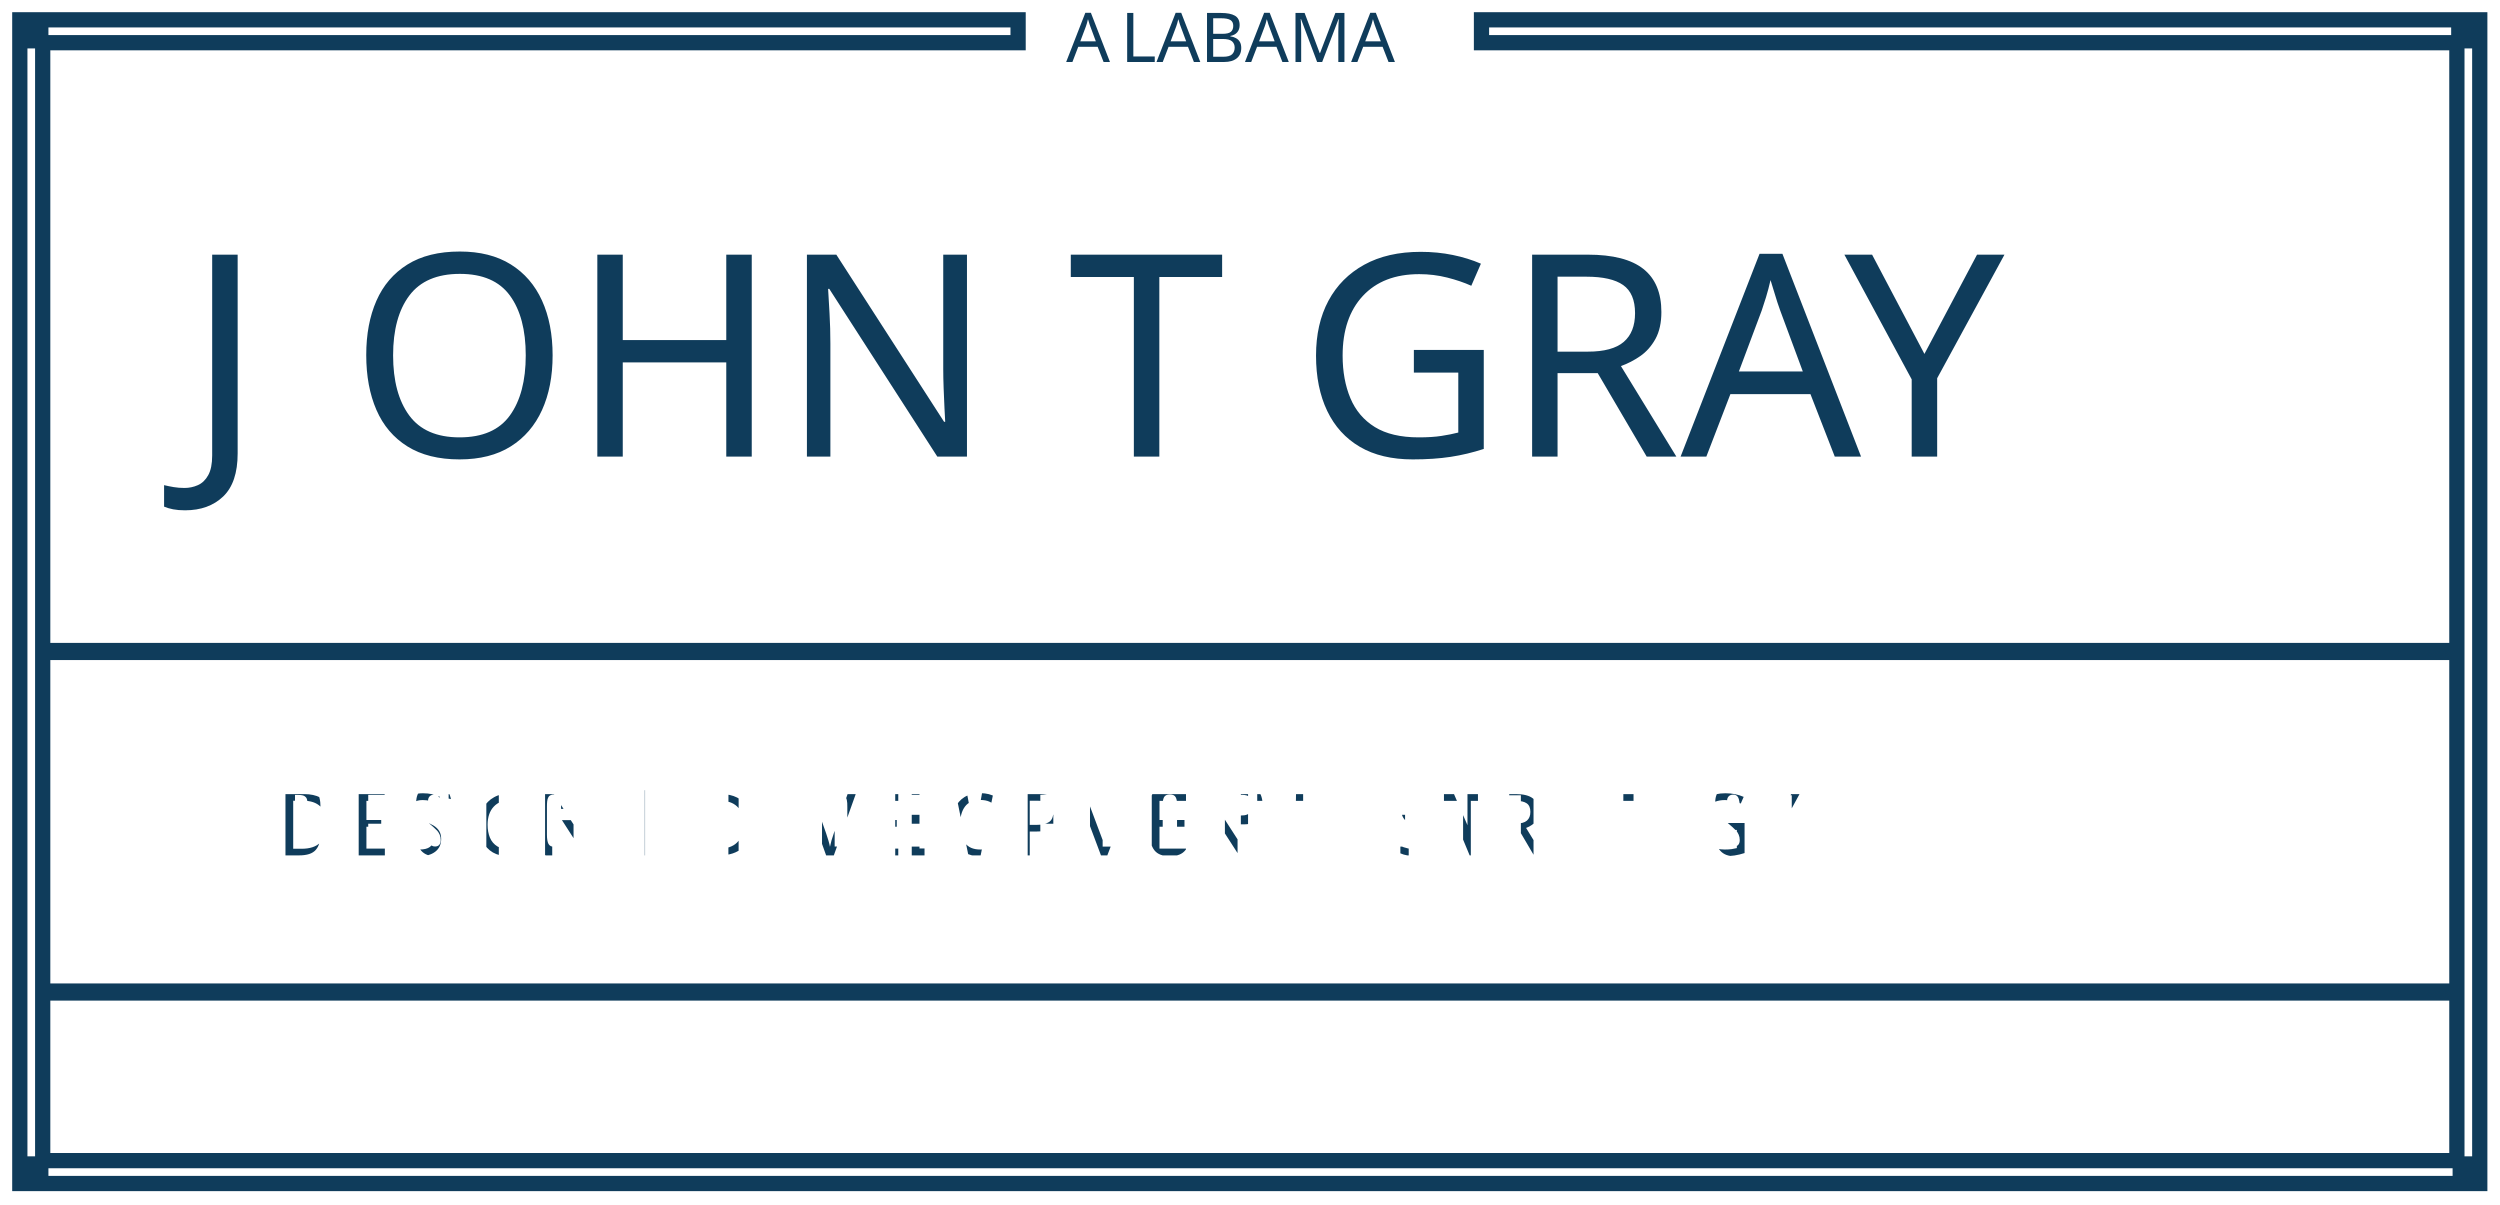
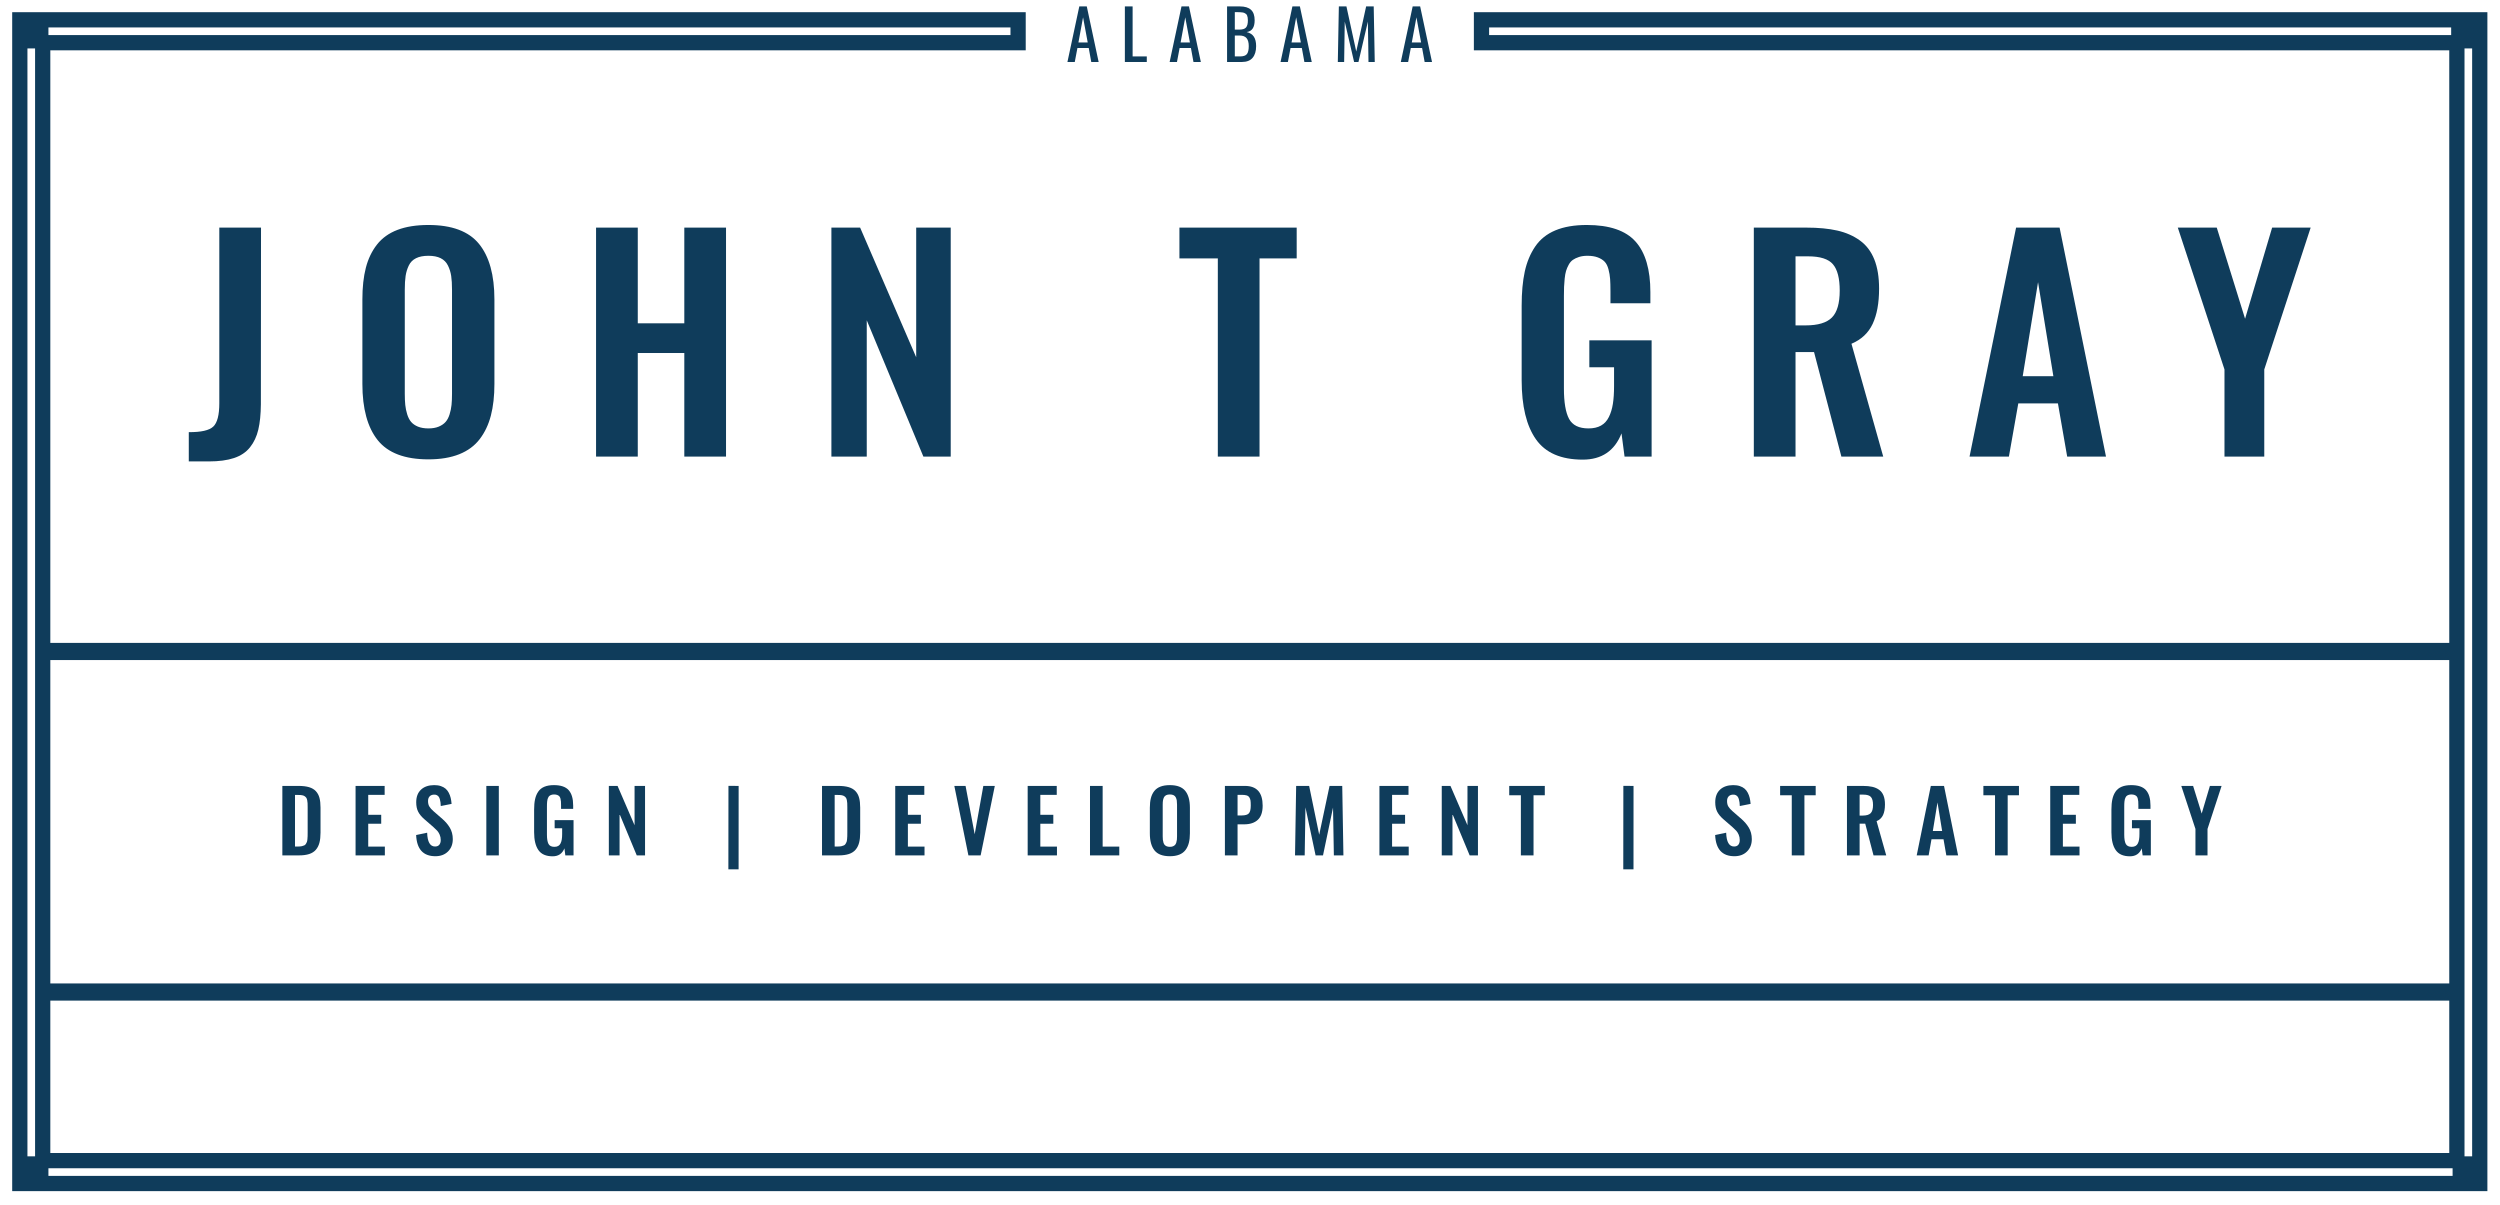
<svg xmlns="http://www.w3.org/2000/svg" width="100%" height="100%" viewBox="0 0 874 421" version="1.1" xml:space="preserve" style="fill-rule:evenodd;clip-rule:evenodd;stroke-linecap:square;stroke-miterlimit:1.5;">
  <g transform="matrix(1,0,0,1,-154.793,-140.455)">
-     <text x="527.523px" y="162.126px" style="font-family:'Oswald-Regular', 'Oswald Regular';font-size:24px;fill:rgb(15,60,91);">A<tspan x="546.524px 563.251px 582.252px 602.026px 621.027px 644.071px " y="162.126px 162.126px 162.126px 162.126px 162.126px 162.126px ">LABAMA</tspan>
-     </text>
+     <path d="M531.812,155.294L535.058,155.294L533.429,146.516L531.812,155.294ZM527.968,162.126L532.117,142.696L534.73,142.696L538.879,162.126L536.3,162.126L535.41,157.227L531.461,157.227L530.535,162.126L527.968,162.126Z" style="fill:rgb(15,60,91);fill-rule:nonzero;" />
+     <path d="M548.047,162.126L548.047,142.696L550.754,142.696L550.754,160.18L555.711,160.18L555.711,162.126L548.047,162.126Z" style="fill:rgb(15,60,91);fill-rule:nonzero;" />
+     <path d="M567.54,155.294L570.786,155.294L569.158,146.516L567.54,155.294ZM563.697,162.126L567.845,142.696L570.458,142.696L574.607,162.126L572.029,162.126L571.138,157.227L567.189,157.227L566.263,162.126L563.697,162.126Z" style="fill:rgb(15,60,91);fill-rule:nonzero;" />
+     <path d="M586.483,150.805L588.076,150.805C589.193,150.805 589.969,150.557 590.402,150.061C590.836,149.565 591.053,148.731 591.053,147.559C591.053,147.176 591.025,146.842 590.971,146.557C590.916,146.272 590.846,146.028 590.76,145.825C590.674,145.622 590.543,145.452 590.367,145.315C590.191,145.178 590.014,145.069 589.834,144.987C589.654,144.905 589.41,144.842 589.102,144.799C588.793,144.757 588.496,144.729 588.211,144.717C587.926,144.706 587.561,144.7 587.115,144.7L586.483,144.7L586.483,150.805ZM586.483,160.18L588.311,160.18C589.483,160.18 590.283,159.905 590.713,159.354C591.143,158.803 591.358,157.876 591.358,156.571C591.358,155.329 591.102,154.401 590.59,153.788C590.078,153.174 589.244,152.868 588.088,152.868L586.483,152.868L586.483,160.18ZM583.775,162.126L583.775,142.696L588.217,142.696C589.983,142.696 591.291,143.09 592.143,143.88C592.994,144.669 593.42,145.895 593.42,147.559C593.42,150.036 592.49,151.403 590.631,151.661C591.779,151.942 592.617,152.483 593.145,153.284C593.672,154.085 593.936,155.18 593.936,156.571C593.936,158.321 593.525,159.684 592.705,160.661C591.885,161.637 590.631,162.126 588.943,162.126L583.775,162.126Z" style="fill:rgb(15,60,91);fill-rule:nonzero;" />
+     <path d="M606.315,155.294L609.561,155.294L607.933,146.516L606.315,155.294ZM602.472,162.126L606.62,142.696L609.233,142.696L613.382,162.126L610.804,162.126L609.913,157.227L605.964,157.227L605.038,162.126L602.472,162.126Z" style="fill:rgb(15,60,91);fill-rule:nonzero;" />
+     <path d="M622.492,162.126L622.855,142.696L625.504,142.696L628.937,158.458L632.394,142.696L635.043,142.696L635.406,162.126L633.215,162.126L633.004,148.005L629.711,162.126L628.187,162.126L624.918,148.005L624.707,162.126L622.492,162.126Z" style="fill:rgb(15,60,91);fill-rule:nonzero;" />
+     <path d="M648.36,155.294L651.606,155.294L649.977,146.516L648.36,155.294ZM644.516,162.126L648.665,142.696L651.278,142.696L655.426,162.126L652.848,162.126L651.958,157.227L648.008,157.227L647.083,162.126L644.516,162.126Z" style="fill:rgb(15,60,91);fill-rule:nonzero;" />
  </g>
  <g transform="matrix(1,0,0,1,-190.606,31.2127)">
    <clipPath id="_clip1">
      <path d="M289.316,267.83L289.316,243.543L294.971,243.543C296.436,243.543 297.661,243.69 298.647,243.983C299.634,244.276 300.425,244.739 301.021,245.374C301.616,246.009 302.039,246.788 302.288,247.711C302.537,248.633 302.661,249.769 302.661,251.116L302.661,259.876C302.661,261.263 302.534,262.44 302.28,263.406C302.026,264.373 301.609,265.193 301.028,265.867C300.447,266.541 299.673,267.037 298.706,267.354C297.739,267.671 296.553,267.83 295.146,267.83L289.316,267.83ZM293.74,264.725L295,264.725C295.439,264.725 295.825,264.686 296.157,264.608C296.489,264.529 296.768,264.437 296.992,264.329C297.217,264.222 297.405,264.046 297.556,263.802C297.708,263.558 297.822,263.333 297.9,263.128C297.979,262.923 298.037,262.613 298.076,262.198C298.115,261.783 298.14,261.429 298.149,261.136C298.159,260.843 298.164,260.408 298.164,259.832L298.164,250.955C298.164,250.379 298.154,249.915 298.135,249.564C298.115,249.212 298.069,248.858 297.996,248.502C297.922,248.145 297.815,247.869 297.673,247.674C297.532,247.479 297.344,247.3 297.109,247.139C296.875,246.978 296.582,246.866 296.23,246.802C295.879,246.739 295.454,246.707 294.956,246.707L293.74,246.707L293.74,264.725ZM314.913,267.83L314.913,243.543L325.079,243.543L325.079,246.663L319.337,246.663L319.337,253.636L323.878,253.636L323.878,256.756L319.337,256.756L319.337,264.769L325.152,264.769L325.152,267.83L314.913,267.83ZM342.824,268.123C338.547,268.123 336.301,265.652 336.086,260.711L339.938,259.905C340.036,263.118 340.954,264.725 342.692,264.725C343.366,264.725 343.867,264.52 344.194,264.109C344.521,263.699 344.685,263.148 344.685,262.454C344.685,261.78 344.563,261.163 344.318,260.601C344.074,260.04 343.791,259.581 343.469,259.224C343.146,258.868 342.688,258.426 342.092,257.899L338.898,255.13C337.961,254.31 337.263,253.458 336.804,252.574C336.345,251.69 336.115,250.584 336.115,249.256C336.115,247.371 336.669,245.906 337.778,244.861C338.886,243.817 340.407,243.284 342.341,243.265C343.229,243.255 344.016,243.365 344.699,243.594C345.383,243.824 345.947,244.131 346.391,244.517C346.835,244.903 347.207,245.384 347.504,245.96C347.802,246.536 348.024,247.134 348.171,247.755C348.317,248.375 348.42,249.066 348.479,249.827L344.699,250.574C344.68,250.086 344.648,249.661 344.604,249.3C344.56,248.939 344.484,248.572 344.377,248.201C344.27,247.83 344.13,247.53 343.959,247.3C343.789,247.071 343.559,246.888 343.271,246.751C342.983,246.614 342.648,246.561 342.268,246.59C341.613,246.629 341.113,246.846 340.766,247.242C340.419,247.637 340.246,248.167 340.246,248.831C340.246,249.612 340.4,250.255 340.708,250.757C341.015,251.26 341.496,251.8 342.15,252.376L345.314,255.13C345.842,255.609 346.301,256.072 346.691,256.522C347.082,256.971 347.456,257.484 347.812,258.06C348.168,258.636 348.439,259.271 348.625,259.964C348.811,260.657 348.903,261.39 348.903,262.161C348.903,263.929 348.344,265.364 347.226,266.468C346.108,267.571 344.641,268.123 342.824,268.123ZM360.628,267.83L360.628,243.543L364.993,243.543L364.993,267.83L360.628,267.83ZM383.808,268.152C381.513,268.152 379.86,267.435 378.849,265.999C377.838,264.564 377.333,262.474 377.333,259.73L377.333,251.819C377.333,250.423 377.443,249.219 377.663,248.209C377.882,247.198 378.251,246.312 378.769,245.55C379.286,244.788 379.999,244.217 380.907,243.836C381.815,243.455 382.929,243.265 384.247,243.265C386.649,243.265 388.373,243.853 389.418,245.03C390.463,246.207 390.985,247.991 390.985,250.384L390.985,251.57L386.752,251.57L386.752,250.311C386.752,249.774 386.74,249.334 386.715,248.992C386.691,248.651 386.632,248.306 386.54,247.96C386.447,247.613 386.313,247.347 386.137,247.161C385.961,246.976 385.722,246.824 385.419,246.707C385.116,246.59 384.745,246.531 384.306,246.531C383.974,246.531 383.678,246.573 383.419,246.656C383.161,246.739 382.943,246.841 382.768,246.963C382.592,247.086 382.443,247.259 382.321,247.484C382.199,247.708 382.106,247.925 382.042,248.135C381.979,248.345 381.93,248.616 381.896,248.948C381.862,249.28 381.84,249.573 381.83,249.827C381.82,250.081 381.815,250.408 381.815,250.809L381.815,260.609C381.815,262.073 381.996,263.145 382.357,263.824C382.719,264.503 383.407,264.842 384.423,264.842C384.95,264.842 385.392,264.742 385.749,264.542C386.105,264.341 386.383,264.039 386.583,263.633C386.784,263.228 386.925,262.764 387.008,262.242C387.091,261.719 387.133,261.087 387.133,260.345L387.133,258.353L384.511,258.353L384.511,255.496L391.117,255.496L391.117,267.83L388.246,267.83L387.924,265.369C387.191,267.225 385.819,268.152 383.808,268.152ZM403.457,267.83L403.457,243.543L406.504,243.543L412.451,257.298L412.451,243.543L416.113,243.543L416.113,267.83L413.213,267.83L407.207,253.372L407.207,267.83L403.457,267.83ZM445.246,272.708L445.275,243.528L448.835,243.543L448.82,272.708L445.246,272.708ZM477.982,267.83L477.982,243.543L483.637,243.543C485.102,243.543 486.327,243.69 487.313,243.983C488.3,244.276 489.091,244.739 489.687,245.374C490.282,246.009 490.705,246.788 490.954,247.711C491.203,248.633 491.327,249.769 491.327,251.116L491.327,259.876C491.327,261.263 491.2,262.44 490.946,263.406C490.692,264.373 490.275,265.193 489.694,265.867C489.113,266.541 488.339,267.037 487.372,267.354C486.405,267.671 485.219,267.83 483.813,267.83L477.982,267.83ZM482.406,264.725L483.666,264.725C484.105,264.725 484.491,264.686 484.823,264.608C485.155,264.529 485.434,264.437 485.658,264.329C485.883,264.222 486.071,264.046 486.222,263.802C486.374,263.558 486.488,263.333 486.566,263.128C486.645,262.923 486.703,262.613 486.742,262.198C486.781,261.783 486.806,261.429 486.815,261.136C486.825,260.843 486.83,260.408 486.83,259.832L486.83,250.955C486.83,250.379 486.82,249.915 486.801,249.564C486.781,249.212 486.735,248.858 486.662,248.502C486.588,248.145 486.481,247.869 486.339,247.674C486.198,247.479 486.01,247.3 485.775,247.139C485.541,246.978 485.248,246.866 484.896,246.802C484.545,246.739 484.12,246.707 483.622,246.707L482.406,246.707L482.406,264.725ZM503.579,267.83L503.579,243.543L513.745,243.543L513.745,246.663L508.003,246.663L508.003,253.636L512.544,253.636L512.544,256.756L508.003,256.756L508.003,264.769L513.818,264.769L513.818,267.83L503.579,267.83ZM529.161,267.83L524.239,243.543L528.165,243.543L531.358,260.447L534.376,243.543L538.39,243.543L533.438,267.83L529.161,267.83ZM549.88,267.83L549.88,243.543L560.046,243.543L560.046,246.663L554.304,246.663L554.304,253.636L558.845,253.636L558.845,256.756L554.304,256.756L554.304,264.769L560.119,264.769L560.119,267.83L549.88,267.83ZM571.668,267.83L571.668,243.543L576.092,243.543L576.092,264.769L581.907,264.769L581.907,267.83L571.668,267.83ZM599.594,268.123C597.094,268.123 595.302,267.444 594.218,266.087C593.134,264.73 592.592,262.742 592.592,260.125L592.592,251.16C592.592,249.871 592.714,248.753 592.958,247.806C593.202,246.859 593.595,246.038 594.137,245.345C594.679,244.651 595.404,244.131 596.313,243.785C597.221,243.438 598.314,243.265 599.594,243.265C602.084,243.265 603.874,243.934 604.962,245.272C606.051,246.609 606.596,248.572 606.596,251.16L606.596,260.125C606.596,261.395 606.471,262.51 606.222,263.472C605.973,264.434 605.578,265.269 605.036,265.977C604.494,266.685 603.769,267.22 602.86,267.581C601.952,267.942 600.863,268.123 599.594,268.123ZM598.48,264.651C598.793,264.778 599.164,264.842 599.594,264.842C600.023,264.842 600.39,264.778 600.692,264.651C600.995,264.525 601.237,264.359 601.417,264.153C601.598,263.948 601.74,263.68 601.842,263.348C601.945,263.016 602.013,262.684 602.047,262.352C602.082,262.02 602.099,261.624 602.099,261.165L602.099,250.135C602.099,249.549 602.069,249.061 602.011,248.67C601.952,248.279 601.837,247.911 601.667,247.564C601.496,247.217 601.239,246.959 600.897,246.788C600.556,246.617 600.121,246.531 599.594,246.531C599.066,246.531 598.629,246.617 598.283,246.788C597.936,246.959 597.68,247.217 597.514,247.564C597.348,247.911 597.235,248.279 597.177,248.67C597.118,249.061 597.089,249.549 597.089,250.135L597.089,261.165C597.089,261.624 597.106,262.02 597.14,262.352C597.174,262.684 597.243,263.016 597.345,263.348C597.448,263.68 597.587,263.948 597.763,264.153C597.938,264.359 598.178,264.525 598.48,264.651ZM623.257,253.87L624.678,253.87C625.928,253.87 626.772,253.624 627.212,253.13C627.651,252.637 627.871,251.732 627.871,250.413C627.871,249.661 627.842,249.08 627.783,248.67C627.725,248.26 627.588,247.886 627.373,247.549C627.158,247.213 626.838,246.981 626.414,246.854C625.989,246.727 625.415,246.663 624.692,246.663L623.257,246.663L623.257,253.87ZM618.833,267.83L618.833,243.543L625.82,243.543C629.961,243.543 632.031,245.843 632.031,250.442C632.031,252.698 631.465,254.351 630.332,255.401C629.199,256.451 627.603,256.976 625.542,256.976L623.257,256.976L623.257,267.83L618.833,267.83ZM643.346,267.83L643.741,243.543L648.282,243.543L651.798,260.609L655.416,243.543L659.854,243.543L660.265,267.83L656.925,267.83L656.632,251.102L653.131,267.83L650.538,267.83L646.993,251.043L646.729,267.83L643.346,267.83ZM672.854,267.83L672.854,243.543L683.02,243.543L683.02,246.663L677.277,246.663L677.277,253.636L681.818,253.636L681.818,256.756L677.277,256.756L677.277,264.769L683.093,264.769L683.093,267.83L672.854,267.83ZM694.642,267.83L694.642,243.543L697.688,243.543L703.636,257.298L703.636,243.543L707.298,243.543L707.298,267.83L704.397,267.83L698.392,253.372L698.392,267.83L694.642,267.83ZM722.304,267.83L722.304,246.81L718.231,246.81L718.231,243.543L730.668,243.543L730.668,246.81L726.728,246.81L726.728,267.83L722.304,267.83ZM758.102,272.708L758.131,243.528L761.69,243.543L761.676,272.708L758.102,272.708ZM796.961,268.123C792.684,268.123 790.438,265.652 790.223,260.711L794.075,259.905C794.173,263.118 795.091,264.725 796.829,264.725C797.503,264.725 798.003,264.52 798.331,264.109C798.658,263.699 798.821,263.148 798.821,262.454C798.821,261.78 798.699,261.163 798.455,260.601C798.211,260.04 797.928,259.581 797.605,259.224C797.283,258.868 796.824,258.426 796.229,257.899L793.035,255.13C792.098,254.31 791.399,253.458 790.94,252.574C790.481,251.69 790.252,250.584 790.252,249.256C790.252,247.371 790.806,245.906 791.915,244.861C793.023,243.817 794.544,243.284 796.478,243.265C797.366,243.255 798.152,243.365 798.836,243.594C799.52,243.824 800.083,244.131 800.528,244.517C800.972,244.903 801.343,245.384 801.641,245.96C801.939,246.536 802.161,247.134 802.308,247.755C802.454,248.375 802.557,249.066 802.615,249.827L798.836,250.574C798.816,250.086 798.785,249.661 798.741,249.3C798.697,248.939 798.621,248.572 798.514,248.201C798.406,247.83 798.267,247.53 798.096,247.3C797.925,247.071 797.696,246.888 797.408,246.751C797.12,246.614 796.785,246.561 796.404,246.59C795.75,246.629 795.25,246.846 794.903,247.242C794.556,247.637 794.383,248.167 794.383,248.831C794.383,249.612 794.537,250.255 794.844,250.757C795.152,251.26 795.633,251.8 796.287,252.376L799.451,255.13C799.979,255.609 800.438,256.072 800.828,256.522C801.219,256.971 801.592,257.484 801.949,258.06C802.305,258.636 802.576,259.271 802.762,259.964C802.947,260.657 803.04,261.39 803.04,262.161C803.04,263.929 802.481,265.364 801.363,266.468C800.245,267.571 798.777,268.123 796.961,268.123ZM817.006,267.83L817.006,246.81L812.934,246.81L812.934,243.543L825.37,243.543L825.37,246.81L821.43,246.81L821.43,267.83L817.006,267.83ZM840.728,253.914L841.797,253.914C843.105,253.914 844.036,253.636 844.587,253.079C845.139,252.523 845.415,251.57 845.415,250.223C845.415,248.924 845.176,247.994 844.697,247.432C844.219,246.871 843.34,246.59 842.061,246.59L840.728,246.59L840.728,253.914ZM836.304,267.83L836.304,243.543L841.87,243.543C843.149,243.543 844.248,243.648 845.166,243.858C846.084,244.068 846.882,244.42 847.561,244.913C848.24,245.406 848.748,246.075 849.084,246.92C849.421,247.764 849.59,248.797 849.59,250.018C849.59,251.541 849.363,252.786 848.909,253.753C848.455,254.72 847.705,255.423 846.66,255.862L850.029,267.83L845.591,267.83L842.69,256.741L840.728,256.741L840.728,267.83L836.304,267.83ZM866.324,259.305L869.576,259.305L867.95,249.329L866.324,259.305ZM860.685,267.83L865.621,243.543L870.235,243.543L875.157,267.83L871.041,267.83L870.06,262.191L865.855,262.191L864.859,267.83L860.685,267.83ZM888.068,267.83L888.068,246.81L883.996,246.81L883.996,243.543L896.433,243.543L896.433,246.81L892.492,246.81L892.492,267.83L888.068,267.83ZM907.366,267.83L907.366,243.543L917.532,243.543L917.532,246.663L911.79,246.663L911.79,253.636L916.331,253.636L916.331,256.756L911.79,256.756L911.79,264.769L917.605,264.769L917.605,267.83L907.366,267.83ZM935.233,268.152C932.938,268.152 931.286,267.435 930.275,265.999C929.264,264.564 928.759,262.474 928.759,259.73L928.759,251.819C928.759,250.423 928.869,249.219 929.088,248.209C929.308,247.198 929.677,246.312 930.194,245.55C930.712,244.788 931.425,244.217 932.333,243.836C933.241,243.455 934.354,243.265 935.673,243.265C938.075,243.265 939.799,243.853 940.844,245.03C941.889,246.207 942.411,247.991 942.411,250.384L942.411,251.57L938.178,251.57L938.178,250.311C938.178,249.774 938.166,249.334 938.141,248.992C938.117,248.651 938.058,248.306 937.965,247.96C937.873,247.613 937.738,247.347 937.563,247.161C937.387,246.976 937.147,246.824 936.845,246.707C936.542,246.59 936.171,246.531 935.731,246.531C935.399,246.531 935.104,246.573 934.845,246.656C934.586,246.739 934.369,246.841 934.193,246.963C934.018,247.086 933.869,247.259 933.747,247.484C933.625,247.708 933.532,247.925 933.468,248.135C933.405,248.345 933.356,248.616 933.322,248.948C933.288,249.28 933.266,249.573 933.256,249.827C933.246,250.081 933.241,250.408 933.241,250.809L933.241,260.609C933.241,262.073 933.422,263.145 933.783,263.824C934.145,264.503 934.833,264.842 935.849,264.842C936.376,264.842 936.818,264.742 937.174,264.542C937.531,264.341 937.809,264.039 938.009,263.633C938.209,263.228 938.351,262.764 938.434,262.242C938.517,261.719 938.559,261.087 938.559,260.345L938.559,258.353L935.937,258.353L935.937,255.496L942.543,255.496L942.543,267.83L939.672,267.83L939.35,265.369C938.617,267.225 937.245,268.152 935.233,268.152ZM958.135,267.83L958.135,258.587L953.184,243.543L957.314,243.543L960.317,253.211L963.188,243.543L967.275,243.543L962.354,258.587L962.354,267.83L958.135,267.83Z" clip-rule="nonzero" />
    </clipPath>
    <g clip-path="url(#_clip1)">
-       <text x="287.5px" y="267.83px" style="font-family:'Oswald-Medium', 'Oswald';font-weight:500;font-size:30px;fill:rgb(15,60,91);">D<tspan x="313.097px 334.885px 358.68px 375.912px 401.641px 426.93px 443.254px 459.842px 476.166px 501.763px 523.551px 548.063px 569.852px 591.171px 617.017px 641.573px 671.037px 692.825px 718.114px 739.785px 756.109px 772.697px 789.021px 812.816px 834.487px 860.128px 883.879px 905.55px 927.338px 952.905px " y="267.83px 267.83px 267.83px 267.83px 267.83px 267.83px 267.83px 267.83px 267.83px 267.83px 267.83px 267.83px 267.83px 267.83px 267.83px 267.83px 267.83px 267.83px 267.83px 267.83px 267.83px 267.83px 267.83px 267.83px 267.83px 267.83px 267.83px 267.83px 267.83px 267.83px ">ESIGN | DEVELOPMENT | STRATEGY</tspan>
-       </text>
+       <path d="M289.316,267.83L289.316,243.543L294.971,243.543C296.436,243.543 297.661,243.69 298.647,243.983C299.634,244.276 300.425,244.739 301.021,245.374C301.616,246.009 302.039,246.788 302.288,247.711C302.537,248.633 302.661,249.769 302.661,251.116L302.661,259.876C302.661,261.263 302.534,262.44 302.28,263.406C302.026,264.373 301.609,265.193 301.028,265.867C300.447,266.541 299.673,267.037 298.706,267.354C297.739,267.671 296.553,267.83 295.146,267.83L289.316,267.83ZM293.74,264.725L295,264.725C295.439,264.725 295.825,264.686 296.157,264.608C296.489,264.529 296.768,264.437 296.992,264.329C297.217,264.222 297.405,264.046 297.556,263.802C297.708,263.558 297.822,263.333 297.9,263.128C297.979,262.923 298.037,262.613 298.076,262.198C298.115,261.783 298.14,261.429 298.149,261.136C298.159,260.843 298.164,260.408 298.164,259.832L298.164,250.955C298.164,250.379 298.154,249.915 298.135,249.564C298.115,249.212 298.069,248.858 297.996,248.502C297.922,248.145 297.815,247.869 297.673,247.674C297.532,247.479 297.344,247.3 297.109,247.139C296.875,246.978 296.582,246.866 296.23,246.802C295.879,246.739 295.454,246.707 294.956,246.707L293.74,246.707L293.74,264.725Z" style="fill:rgb(15,60,91);fill-rule:nonzero;" />
+       <path d="M314.913,267.83L314.913,243.543L325.079,243.543L325.079,246.663L319.337,246.663L319.337,253.636L323.878,253.636L323.878,256.756L319.337,256.756L319.337,264.769L325.152,264.769L325.152,267.83L314.913,267.83Z" style="fill:rgb(15,60,91);fill-rule:nonzero;" />
+       <path d="M342.824,268.123C338.547,268.123 336.301,265.652 336.086,260.711L339.938,259.905C340.036,263.118 340.954,264.725 342.692,264.725C343.366,264.725 343.867,264.52 344.194,264.109C344.521,263.699 344.685,263.148 344.685,262.454C344.685,261.78 344.563,261.163 344.318,260.601C344.074,260.04 343.791,259.581 343.469,259.224C343.146,258.868 342.688,258.426 342.092,257.899L338.898,255.13C337.961,254.31 337.263,253.458 336.804,252.574C336.345,251.69 336.115,250.584 336.115,249.256C336.115,247.371 336.669,245.906 337.778,244.861C338.886,243.817 340.407,243.284 342.341,243.265C343.229,243.255 344.016,243.365 344.699,243.594C345.383,243.824 345.947,244.131 346.391,244.517C346.835,244.903 347.207,245.384 347.504,245.96C347.802,246.536 348.024,247.134 348.171,247.755C348.317,248.375 348.42,249.066 348.479,249.827L344.699,250.574C344.68,250.086 344.648,249.661 344.604,249.3C344.56,248.939 344.484,248.572 344.377,248.201C344.27,247.83 344.13,247.53 343.959,247.3C343.789,247.071 343.559,246.888 343.271,246.751C342.983,246.614 342.648,246.561 342.268,246.59C341.613,246.629 341.113,246.846 340.766,247.242C340.419,247.637 340.246,248.167 340.246,248.831C340.246,249.612 340.4,250.255 340.708,250.757C341.015,251.26 341.496,251.8 342.15,252.376L345.314,255.13C345.842,255.609 346.301,256.072 346.691,256.522C347.082,256.971 347.456,257.484 347.812,258.06C348.168,258.636 348.439,259.271 348.625,259.964C348.811,260.657 348.903,261.39 348.903,262.161C348.903,263.929 348.344,265.364 347.226,266.468C346.108,267.571 344.641,268.123 342.824,268.123Z" style="fill:rgb(15,60,91);fill-rule:nonzero;" />
+       <rect x="360.628" y="243.543" width="4.365" height="24.287" style="fill:rgb(15,60,91);fill-rule:nonzero;" />
+       <path d="M383.808,268.152C381.513,268.152 379.86,267.435 378.849,265.999C377.838,264.564 377.333,262.474 377.333,259.73L377.333,251.819C377.333,250.423 377.443,249.219 377.663,248.209C377.882,247.198 378.251,246.312 378.769,245.55C379.286,244.788 379.999,244.217 380.907,243.836C381.815,243.455 382.929,243.265 384.247,243.265C386.649,243.265 388.373,243.853 389.418,245.03C390.463,246.207 390.985,247.991 390.985,250.384L390.985,251.57L386.752,251.57L386.752,250.311C386.752,249.774 386.74,249.334 386.715,248.992C386.691,248.651 386.632,248.306 386.54,247.96C386.447,247.613 386.313,247.347 386.137,247.161C385.961,246.976 385.722,246.824 385.419,246.707C385.116,246.59 384.745,246.531 384.306,246.531C383.974,246.531 383.678,246.573 383.419,246.656C383.161,246.739 382.943,246.841 382.768,246.963C382.592,247.086 382.443,247.259 382.321,247.484C382.199,247.708 382.106,247.925 382.042,248.135C381.979,248.345 381.93,248.616 381.896,248.948C381.862,249.28 381.84,249.573 381.83,249.827C381.82,250.081 381.815,250.408 381.815,250.809L381.815,260.609C381.815,262.073 381.996,263.145 382.357,263.824C382.719,264.503 383.407,264.842 384.423,264.842C384.95,264.842 385.392,264.742 385.749,264.542C386.105,264.341 386.383,264.039 386.583,263.633C386.784,263.228 386.925,262.764 387.008,262.242C387.091,261.719 387.133,261.087 387.133,260.345L387.133,258.353L384.511,258.353L384.511,255.496L391.117,255.496L391.117,267.83L388.246,267.83L387.924,265.369C387.191,267.225 385.819,268.152 383.808,268.152Z" style="fill:rgb(15,60,91);fill-rule:nonzero;" />
+       <path d="M403.457,267.83L403.457,243.543L406.504,243.543L412.451,257.298L412.451,243.543L416.113,243.543L416.113,267.83L413.213,267.83L407.207,253.372L407.207,267.83L403.457,267.83Z" style="fill:rgb(15,60,91);fill-rule:nonzero;" />
+       <path d="M445.246,272.708L445.275,243.528L448.835,243.543L448.82,272.708L445.246,272.708Z" style="fill:rgb(15,60,91);fill-rule:nonzero;" />
+       <path d="M477.982,267.83L477.982,243.543L483.637,243.543C485.102,243.543 486.327,243.69 487.313,243.983C488.3,244.276 489.091,244.739 489.687,245.374C490.282,246.009 490.705,246.788 490.954,247.711C491.203,248.633 491.327,249.769 491.327,251.116L491.327,259.876C491.327,261.263 491.2,262.44 490.946,263.406C490.692,264.373 490.275,265.193 489.694,265.867C489.113,266.541 488.339,267.037 487.372,267.354C486.405,267.671 485.219,267.83 483.813,267.83L477.982,267.83ZM482.406,264.725L483.666,264.725C484.105,264.725 484.491,264.686 484.823,264.608C485.155,264.529 485.434,264.437 485.658,264.329C485.883,264.222 486.071,264.046 486.222,263.802C486.374,263.558 486.488,263.333 486.566,263.128C486.645,262.923 486.703,262.613 486.742,262.198C486.781,261.783 486.806,261.429 486.815,261.136C486.825,260.843 486.83,260.408 486.83,259.832L486.83,250.955C486.83,250.379 486.82,249.915 486.801,249.564C486.781,249.212 486.735,248.858 486.662,248.502C486.588,248.145 486.481,247.869 486.339,247.674C486.198,247.479 486.01,247.3 485.775,247.139C485.541,246.978 485.248,246.866 484.896,246.802C484.545,246.739 484.12,246.707 483.622,246.707L482.406,246.707L482.406,264.725Z" style="fill:rgb(15,60,91);fill-rule:nonzero;" />
+       <path d="M503.579,267.83L503.579,243.543L513.745,243.543L513.745,246.663L508.003,246.663L508.003,253.636L512.544,253.636L512.544,256.756L508.003,256.756L508.003,264.769L513.818,264.769L513.818,267.83L503.579,267.83Z" style="fill:rgb(15,60,91);fill-rule:nonzero;" />
+       <path d="M529.161,267.83L524.239,243.543L528.165,243.543L531.358,260.447L534.376,243.543L538.39,243.543L533.438,267.83L529.161,267.83Z" style="fill:rgb(15,60,91);fill-rule:nonzero;" />
+       <path d="M549.88,267.83L549.88,243.543L560.046,243.543L560.046,246.663L554.304,246.663L554.304,253.636L558.845,253.636L558.845,256.756L554.304,256.756L554.304,264.769L560.119,264.769L560.119,267.83L549.88,267.83Z" style="fill:rgb(15,60,91);fill-rule:nonzero;" />
+       <path d="M571.668,267.83L571.668,243.543L576.092,243.543L576.092,264.769L581.907,264.769L581.907,267.83L571.668,267.83Z" style="fill:rgb(15,60,91);fill-rule:nonzero;" />
+       <path d="M599.594,268.123C597.094,268.123 595.302,267.444 594.218,266.087C593.134,264.73 592.592,262.742 592.592,260.125L592.592,251.16C592.592,249.871 592.714,248.753 592.958,247.806C593.202,246.859 593.595,246.038 594.137,245.345C594.679,244.651 595.404,244.131 596.313,243.785C597.221,243.438 598.314,243.265 599.594,243.265C602.084,243.265 603.874,243.934 604.962,245.272C606.051,246.609 606.596,248.572 606.596,251.16L606.596,260.125C606.596,261.395 606.471,262.51 606.222,263.472C605.973,264.434 605.578,265.269 605.036,265.977C604.494,266.685 603.769,267.22 602.86,267.581C601.952,267.942 600.863,268.123 599.594,268.123ZM598.48,264.651C598.793,264.778 599.164,264.842 599.594,264.842C600.023,264.842 600.39,264.778 600.692,264.651C600.995,264.525 601.237,264.359 601.417,264.153C601.598,263.948 601.74,263.68 601.842,263.348C601.945,263.016 602.013,262.684 602.047,262.352C602.082,262.02 602.099,261.624 602.099,261.165L602.099,250.135C602.099,249.549 602.069,249.061 602.011,248.67C601.952,248.279 601.837,247.911 601.667,247.564C601.496,247.217 601.239,246.959 600.897,246.788C600.556,246.617 600.121,246.531 599.594,246.531C599.066,246.531 598.629,246.617 598.283,246.788C597.936,246.959 597.68,247.217 597.514,247.564C597.348,247.911 597.235,248.279 597.177,248.67C597.118,249.061 597.089,249.549 597.089,250.135L597.089,261.165C597.089,261.624 597.106,262.02 597.14,262.352C597.174,262.684 597.243,263.016 597.345,263.348C597.448,263.68 597.587,263.948 597.763,264.153C597.938,264.359 598.178,264.525 598.48,264.651Z" style="fill:rgb(15,60,91);fill-rule:nonzero;" />
+       <path d="M623.257,253.87L624.678,253.87C625.928,253.87 626.772,253.624 627.212,253.13C627.651,252.637 627.871,251.732 627.871,250.413C627.871,249.661 627.842,249.08 627.783,248.67C627.725,248.26 627.588,247.886 627.373,247.549C627.158,247.213 626.838,246.981 626.414,246.854C625.989,246.727 625.415,246.663 624.692,246.663L623.257,246.663L623.257,253.87ZM618.833,267.83L618.833,243.543L625.82,243.543C629.961,243.543 632.031,245.843 632.031,250.442C632.031,252.698 631.465,254.351 630.332,255.401C629.199,256.451 627.603,256.976 625.542,256.976L623.257,256.976L623.257,267.83L618.833,267.83Z" style="fill:rgb(15,60,91);fill-rule:nonzero;" />
+       <path d="M643.346,267.83L643.741,243.543L648.282,243.543L651.798,260.609L655.416,243.543L659.854,243.543L660.265,267.83L656.925,267.83L656.632,251.102L653.131,267.83L650.538,267.83L646.993,251.043L646.729,267.83L643.346,267.83Z" style="fill:rgb(15,60,91);fill-rule:nonzero;" />
+       <path d="M672.854,267.83L672.854,243.543L683.02,243.543L683.02,246.663L677.277,246.663L677.277,253.636L681.818,253.636L681.818,256.756L677.277,256.756L677.277,264.769L683.093,264.769L683.093,267.83L672.854,267.83Z" style="fill:rgb(15,60,91);fill-rule:nonzero;" />
+       <path d="M694.642,267.83L694.642,243.543L697.688,243.543L703.636,257.298L703.636,243.543L707.298,243.543L707.298,267.83L704.397,267.83L698.392,253.372L698.392,267.83L694.642,267.83Z" style="fill:rgb(15,60,91);fill-rule:nonzero;" />
+       <path d="M722.304,267.83L722.304,246.81L718.231,246.81L718.231,243.543L730.668,243.543L730.668,246.81L726.728,246.81L726.728,267.83L722.304,267.83Z" style="fill:rgb(15,60,91);fill-rule:nonzero;" />
+       <path d="M758.102,272.708L758.131,243.528L761.69,243.543L761.676,272.708L758.102,272.708Z" style="fill:rgb(15,60,91);fill-rule:nonzero;" />
+       <path d="M796.961,268.123C792.684,268.123 790.438,265.652 790.223,260.711L794.075,259.905C794.173,263.118 795.091,264.725 796.829,264.725C797.503,264.725 798.003,264.52 798.331,264.109C798.658,263.699 798.821,263.148 798.821,262.454C798.821,261.78 798.699,261.163 798.455,260.601C798.211,260.04 797.928,259.581 797.605,259.224C797.283,258.868 796.824,258.426 796.229,257.899L793.035,255.13C792.098,254.31 791.399,253.458 790.94,252.574C790.481,251.69 790.252,250.584 790.252,249.256C790.252,247.371 790.806,245.906 791.915,244.861C793.023,243.817 794.544,243.284 796.478,243.265C797.366,243.255 798.152,243.365 798.836,243.594C799.52,243.824 800.083,244.131 800.528,244.517C800.972,244.903 801.343,245.384 801.641,245.96C801.939,246.536 802.161,247.134 802.308,247.755C802.454,248.375 802.557,249.066 802.615,249.827L798.836,250.574C798.816,250.086 798.785,249.661 798.741,249.3C798.697,248.939 798.621,248.572 798.514,248.201C798.406,247.83 798.267,247.53 798.096,247.3C797.925,247.071 797.696,246.888 797.408,246.751C797.12,246.614 796.785,246.561 796.404,246.59C795.75,246.629 795.25,246.846 794.903,247.242C794.556,247.637 794.383,248.167 794.383,248.831C794.383,249.612 794.537,250.255 794.844,250.757C795.152,251.26 795.633,251.8 796.287,252.376L799.451,255.13C799.979,255.609 800.438,256.072 800.828,256.522C801.219,256.971 801.592,257.484 801.949,258.06C802.305,258.636 802.576,259.271 802.762,259.964C802.947,260.657 803.04,261.39 803.04,262.161C803.04,263.929 802.481,265.364 801.363,266.468C800.245,267.571 798.777,268.123 796.961,268.123Z" style="fill:rgb(15,60,91);fill-rule:nonzero;" />
+       <path d="M817.006,267.83L817.006,246.81L812.934,246.81L812.934,243.543L825.37,243.543L825.37,246.81L821.43,246.81L821.43,267.83L817.006,267.83Z" style="fill:rgb(15,60,91);fill-rule:nonzero;" />
+       <path d="M840.728,253.914L841.797,253.914C843.105,253.914 844.036,253.636 844.587,253.079C845.139,252.523 845.415,251.57 845.415,250.223C845.415,248.924 845.176,247.994 844.697,247.432C844.219,246.871 843.34,246.59 842.061,246.59L840.728,246.59L840.728,253.914ZM836.304,267.83L836.304,243.543L841.87,243.543C843.149,243.543 844.248,243.648 845.166,243.858C846.084,244.068 846.882,244.42 847.561,244.913C848.24,245.406 848.748,246.075 849.084,246.92C849.421,247.764 849.59,248.797 849.59,250.018C849.59,251.541 849.363,252.786 848.909,253.753C848.455,254.72 847.705,255.423 846.66,255.862L850.029,267.83L845.591,267.83L842.69,256.741L840.728,256.741L840.728,267.83L836.304,267.83Z" style="fill:rgb(15,60,91);fill-rule:nonzero;" />
+       <path d="M866.324,259.305L869.576,259.305L867.95,249.329L866.324,259.305ZM860.685,267.83L865.621,243.543L870.235,243.543L875.157,267.83L871.041,267.83L870.06,262.191L865.855,262.191L864.859,267.83L860.685,267.83Z" style="fill:rgb(15,60,91);fill-rule:nonzero;" />
+       <path d="M888.068,267.83L888.068,246.81L883.996,246.81L883.996,243.543L896.433,243.543L896.433,246.81L892.492,246.81L892.492,267.83L888.068,267.83Z" style="fill:rgb(15,60,91);fill-rule:nonzero;" />
+       <path d="M907.366,267.83L907.366,243.543L917.532,243.543L917.532,246.663L911.79,246.663L911.79,253.636L916.331,253.636L916.331,256.756L911.79,256.756L911.79,264.769L917.605,264.769L917.605,267.83L907.366,267.83Z" style="fill:rgb(15,60,91);fill-rule:nonzero;" />
+       <path d="M935.233,268.152C932.938,268.152 931.286,267.435 930.275,265.999C929.264,264.564 928.759,262.474 928.759,259.73L928.759,251.819C928.759,250.423 928.869,249.219 929.088,248.209C929.308,247.198 929.677,246.312 930.194,245.55C930.712,244.788 931.425,244.217 932.333,243.836C933.241,243.455 934.354,243.265 935.673,243.265C938.075,243.265 939.799,243.853 940.844,245.03C941.889,246.207 942.411,247.991 942.411,250.384L942.411,251.57L938.178,251.57L938.178,250.311C938.178,249.774 938.166,249.334 938.141,248.992C938.117,248.651 938.058,248.306 937.965,247.96C937.873,247.613 937.738,247.347 937.563,247.161C937.387,246.976 937.147,246.824 936.845,246.707C936.542,246.59 936.171,246.531 935.731,246.531C935.399,246.531 935.104,246.573 934.845,246.656C934.586,246.739 934.369,246.841 934.193,246.963C934.018,247.086 933.869,247.259 933.747,247.484C933.625,247.708 933.532,247.925 933.468,248.135C933.405,248.345 933.356,248.616 933.322,248.948C933.288,249.28 933.266,249.573 933.256,249.827C933.246,250.081 933.241,250.408 933.241,250.809L933.241,260.609C933.241,262.073 933.422,263.145 933.783,263.824C934.145,264.503 934.833,264.842 935.849,264.842C936.376,264.842 936.818,264.742 937.174,264.542C937.531,264.341 937.809,264.039 938.009,263.633C938.209,263.228 938.351,262.764 938.434,262.242C938.517,261.719 938.559,261.087 938.559,260.345L938.559,258.353L935.937,258.353L935.937,255.496L942.543,255.496L942.543,267.83L939.672,267.83L939.35,265.369C938.617,267.225 937.245,268.152 935.233,268.152Z" style="fill:rgb(15,60,91);fill-rule:nonzero;" />
+       <path d="M958.135,267.83L958.135,258.587L953.184,243.543L957.314,243.543L960.317,253.211L963.188,243.543L967.275,243.543L962.354,258.587L962.354,267.83L958.135,267.83Z" style="fill:rgb(15,60,91);fill-rule:nonzero;" />
    </g>
  </g>
  <g transform="matrix(1,0,0,1,-257.471,-108.206)">
-     <text x="322.553px" y="267.83px" style="font-family:'Oswald-Medium', 'Oswald';font-weight:500;font-size:98.882px;fill:rgb(15,60,91);">J<tspan x="379.478px 459.723px 542.141px 620.551px 669.413px 735.898px 784.76px 864.619px 944.188px 1017.92px " y="267.83px 267.83px 267.83px 267.83px 267.83px 267.83px 267.83px 267.83px 267.83px 267.83px ">OHN T GRAY</tspan>
-     </text>
+     <path d="M323.47,269.52L323.47,259.284C327.751,259.316 330.6,258.673 332.016,257.353C333.433,256.033 334.141,253.313 334.141,249.193L334.141,187.778L348.722,187.778L348.674,249.531C348.641,253.04 348.344,255.993 347.78,258.391C347.217,260.789 346.251,262.849 344.883,264.571C343.515,266.293 341.649,267.549 339.283,268.337C336.917,269.126 333.98,269.52 330.471,269.52L323.47,269.52Z" style="fill:rgb(15,60,91);fill-rule:nonzero;" />
+     <path d="M407.24,268.796C399,268.796 393.093,266.559 389.52,262.085C385.948,257.61 384.161,251.06 384.161,242.434L384.161,212.885C384.161,208.636 384.564,204.95 385.368,201.828C386.173,198.706 387.468,196.002 389.255,193.717C391.041,191.431 393.431,189.717 396.425,188.575C399.418,187.432 403.023,186.861 407.24,186.861C415.448,186.861 421.347,189.066 424.936,193.475C428.525,197.885 430.319,204.355 430.319,212.885L430.319,242.434C430.319,246.618 429.909,250.296 429.088,253.466C428.267,256.637 426.963,259.389 425.177,261.722C423.391,264.056 421.001,265.818 418.007,267.009C415.014,268.2 411.425,268.796 407.24,268.796ZM403.571,257.353C404.601,257.771 405.824,257.981 407.24,257.981C408.656,257.981 409.863,257.771 410.861,257.353C411.859,256.934 412.656,256.387 413.251,255.711C413.847,255.035 414.313,254.15 414.651,253.056C414.989,251.961 415.215,250.867 415.327,249.773C415.44,248.678 415.496,247.375 415.496,245.862L415.496,209.505C415.496,207.574 415.4,205.964 415.207,204.677C415.014,203.389 414.635,202.174 414.072,201.032C413.509,199.889 412.664,199.036 411.537,198.473C410.411,197.909 408.978,197.628 407.24,197.628C405.502,197.628 404.062,197.909 402.919,198.473C401.776,199.036 400.931,199.889 400.384,201.032C399.837,202.174 399.467,203.389 399.274,204.677C399.08,205.964 398.984,207.574 398.984,209.505L398.984,245.862C398.984,247.375 399.04,248.678 399.153,249.773C399.265,250.867 399.491,251.961 399.829,253.056C400.167,254.15 400.625,255.035 401.205,255.711C401.784,256.387 402.573,256.934 403.571,257.353Z" style="fill:rgb(15,60,91);fill-rule:nonzero;" />
+     <path d="M465.855,267.83L465.855,187.778L480.436,187.778L480.436,221.238L496.707,221.238L496.707,187.778L511.289,187.778L511.289,267.83L496.707,267.83L496.707,231.618L480.436,231.618L480.436,267.83L465.855,267.83Z" style="fill:rgb(15,60,91);fill-rule:nonzero;" />
+     <path d="M548.128,267.83L548.128,187.778L558.171,187.778L577.773,233.115L577.773,187.778L589.844,187.778L589.844,267.83L580.284,267.83L560.488,220.176L560.488,267.83L548.128,267.83Z" style="fill:rgb(15,60,91);fill-rule:nonzero;" />
+     <path d="M683.222,267.83L683.222,198.545L669.799,198.545L669.799,187.778L710.791,187.778L710.791,198.545L697.803,198.545L697.803,267.83L683.222,267.83Z" style="fill:rgb(15,60,91);fill-rule:nonzero;" />
+     <path d="M810.784,268.892C803.22,268.892 797.772,266.527 794.44,261.795C791.109,257.063 789.443,250.175 789.443,241.13L789.443,215.058C789.443,210.455 789.805,206.487 790.529,203.156C791.254,199.825 792.469,196.903 794.175,194.393C795.881,191.882 798.23,189.999 801.224,188.744C804.217,187.488 807.887,186.861 812.232,186.861C820.151,186.861 825.832,188.8 829.276,192.679C832.72,196.557 834.442,202.44 834.442,210.326L834.442,214.237L820.489,214.237L820.489,210.085C820.489,208.314 820.448,206.866 820.368,205.739C820.287,204.613 820.094,203.478 819.789,202.335C819.483,201.193 819.04,200.315 818.461,199.704C817.881,199.092 817.093,198.593 816.095,198.207C815.097,197.821 813.874,197.628 812.425,197.628C811.331,197.628 810.357,197.764 809.504,198.038C808.651,198.312 807.935,198.65 807.356,199.052C806.776,199.454 806.286,200.026 805.883,200.766C805.481,201.506 805.175,202.223 804.966,202.915C804.757,203.607 804.596,204.5 804.483,205.594C804.37,206.689 804.298,207.654 804.266,208.491C804.234,209.328 804.217,210.406 804.217,211.726L804.217,244.027C804.217,248.855 804.813,252.388 806.004,254.625C807.195,256.862 809.464,257.981 812.812,257.981C814.55,257.981 816.006,257.651 817.181,256.991C818.356,256.331 819.274,255.333 819.933,253.997C820.593,252.661 821.06,251.133 821.334,249.41C821.607,247.688 821.744,245.604 821.744,243.158L821.744,236.592L813.101,236.592L813.101,227.176L834.877,227.176L834.877,267.83L825.413,267.83L824.351,259.719C821.937,265.835 817.415,268.892 810.784,268.892Z" style="fill:rgb(15,60,91);fill-rule:nonzero;" />
+     <path d="M885.187,221.962L888.712,221.962C893.025,221.962 896.091,221.045 897.909,219.21C899.728,217.375 900.637,214.237 900.637,209.795C900.637,205.514 899.849,202.448 898.271,200.597C896.694,198.746 893.797,197.821 889.581,197.821L885.187,197.821L885.187,221.962ZM870.606,267.83L870.606,187.778L888.953,187.778C893.17,187.778 896.791,188.124 899.817,188.816C902.842,189.508 905.474,190.667 907.711,192.292C909.948,193.918 911.622,196.123 912.732,198.907C913.843,201.691 914.398,205.095 914.398,209.119C914.398,214.14 913.649,218.244 912.153,221.431C910.656,224.617 908.185,226.935 904.741,228.384L915.846,267.83L901.217,267.83L891.657,231.28L885.187,231.28L885.187,267.83L870.606,267.83Z" style="fill:rgb(15,60,91);fill-rule:nonzero;" />
+     <path d="M964.611,239.73L975.33,239.73L969.971,206.85L964.611,239.73ZM946.023,267.83L962.294,187.778L977.503,187.778L993.726,267.83L980.158,267.83L976.923,249.241L963.066,249.241L959.783,267.83L946.023,267.83Z" style="fill:rgb(15,60,91);fill-rule:nonzero;" />
+     <path d="M1035.15,267.83L1035.15,237.364L1018.83,187.778L1032.45,187.778L1042.35,219.644L1051.81,187.778L1065.28,187.778L1049.06,237.364L1049.06,267.83L1035.15,267.83Z" style="fill:rgb(15,60,91);fill-rule:nonzero;" />
  </g>
  <g transform="matrix(1.02433,2.59496e-17,2.52144e-17,1,-274.982,63.7558)">
    <rect x="284" y="161" width="822" height="6" style="fill:rgb(15,60,91);" />
  </g>
  <g transform="matrix(1.02433,2.59496e-17,2.52144e-17,1,-274.982,182.812)">
    <rect x="284" y="161" width="822" height="6" style="fill:rgb(15,60,91);" />
  </g>
  <path d="M6.928,6.928L355.928,6.928L355.928,14.928L14.928,14.928L14.928,405.756L858.928,405.756L858.928,14.928L517.928,14.928L517.928,6.928L866.928,6.928L866.928,413.756L6.928,413.756L6.928,6.928Z" style="fill:none;stroke:rgb(15,60,91);stroke-width:5.33px;" />
  <g transform="matrix(0.52381,0,0,0.52381,-49.0718,-85.2147)">
    <rect x="105" y="174" width="21" height="21" style="fill:rgb(15,60,91);" />
  </g>
  <g transform="matrix(0.52381,0,0,0.52381,-49.0718,313.113)">
    <rect x="105" y="174" width="21" height="21" style="fill:rgb(15,60,91);" />
  </g>
  <g transform="matrix(0.52381,0,0,0.52381,801.928,-85.2147)">
    <rect x="105" y="174" width="21" height="21" style="fill:rgb(15,60,91);" />
  </g>
  <g transform="matrix(0.52381,0,0,0.52381,802.428,313.113)">
    <rect x="105" y="174" width="21" height="21" style="fill:rgb(15,60,91);" />
  </g>
</svg>
